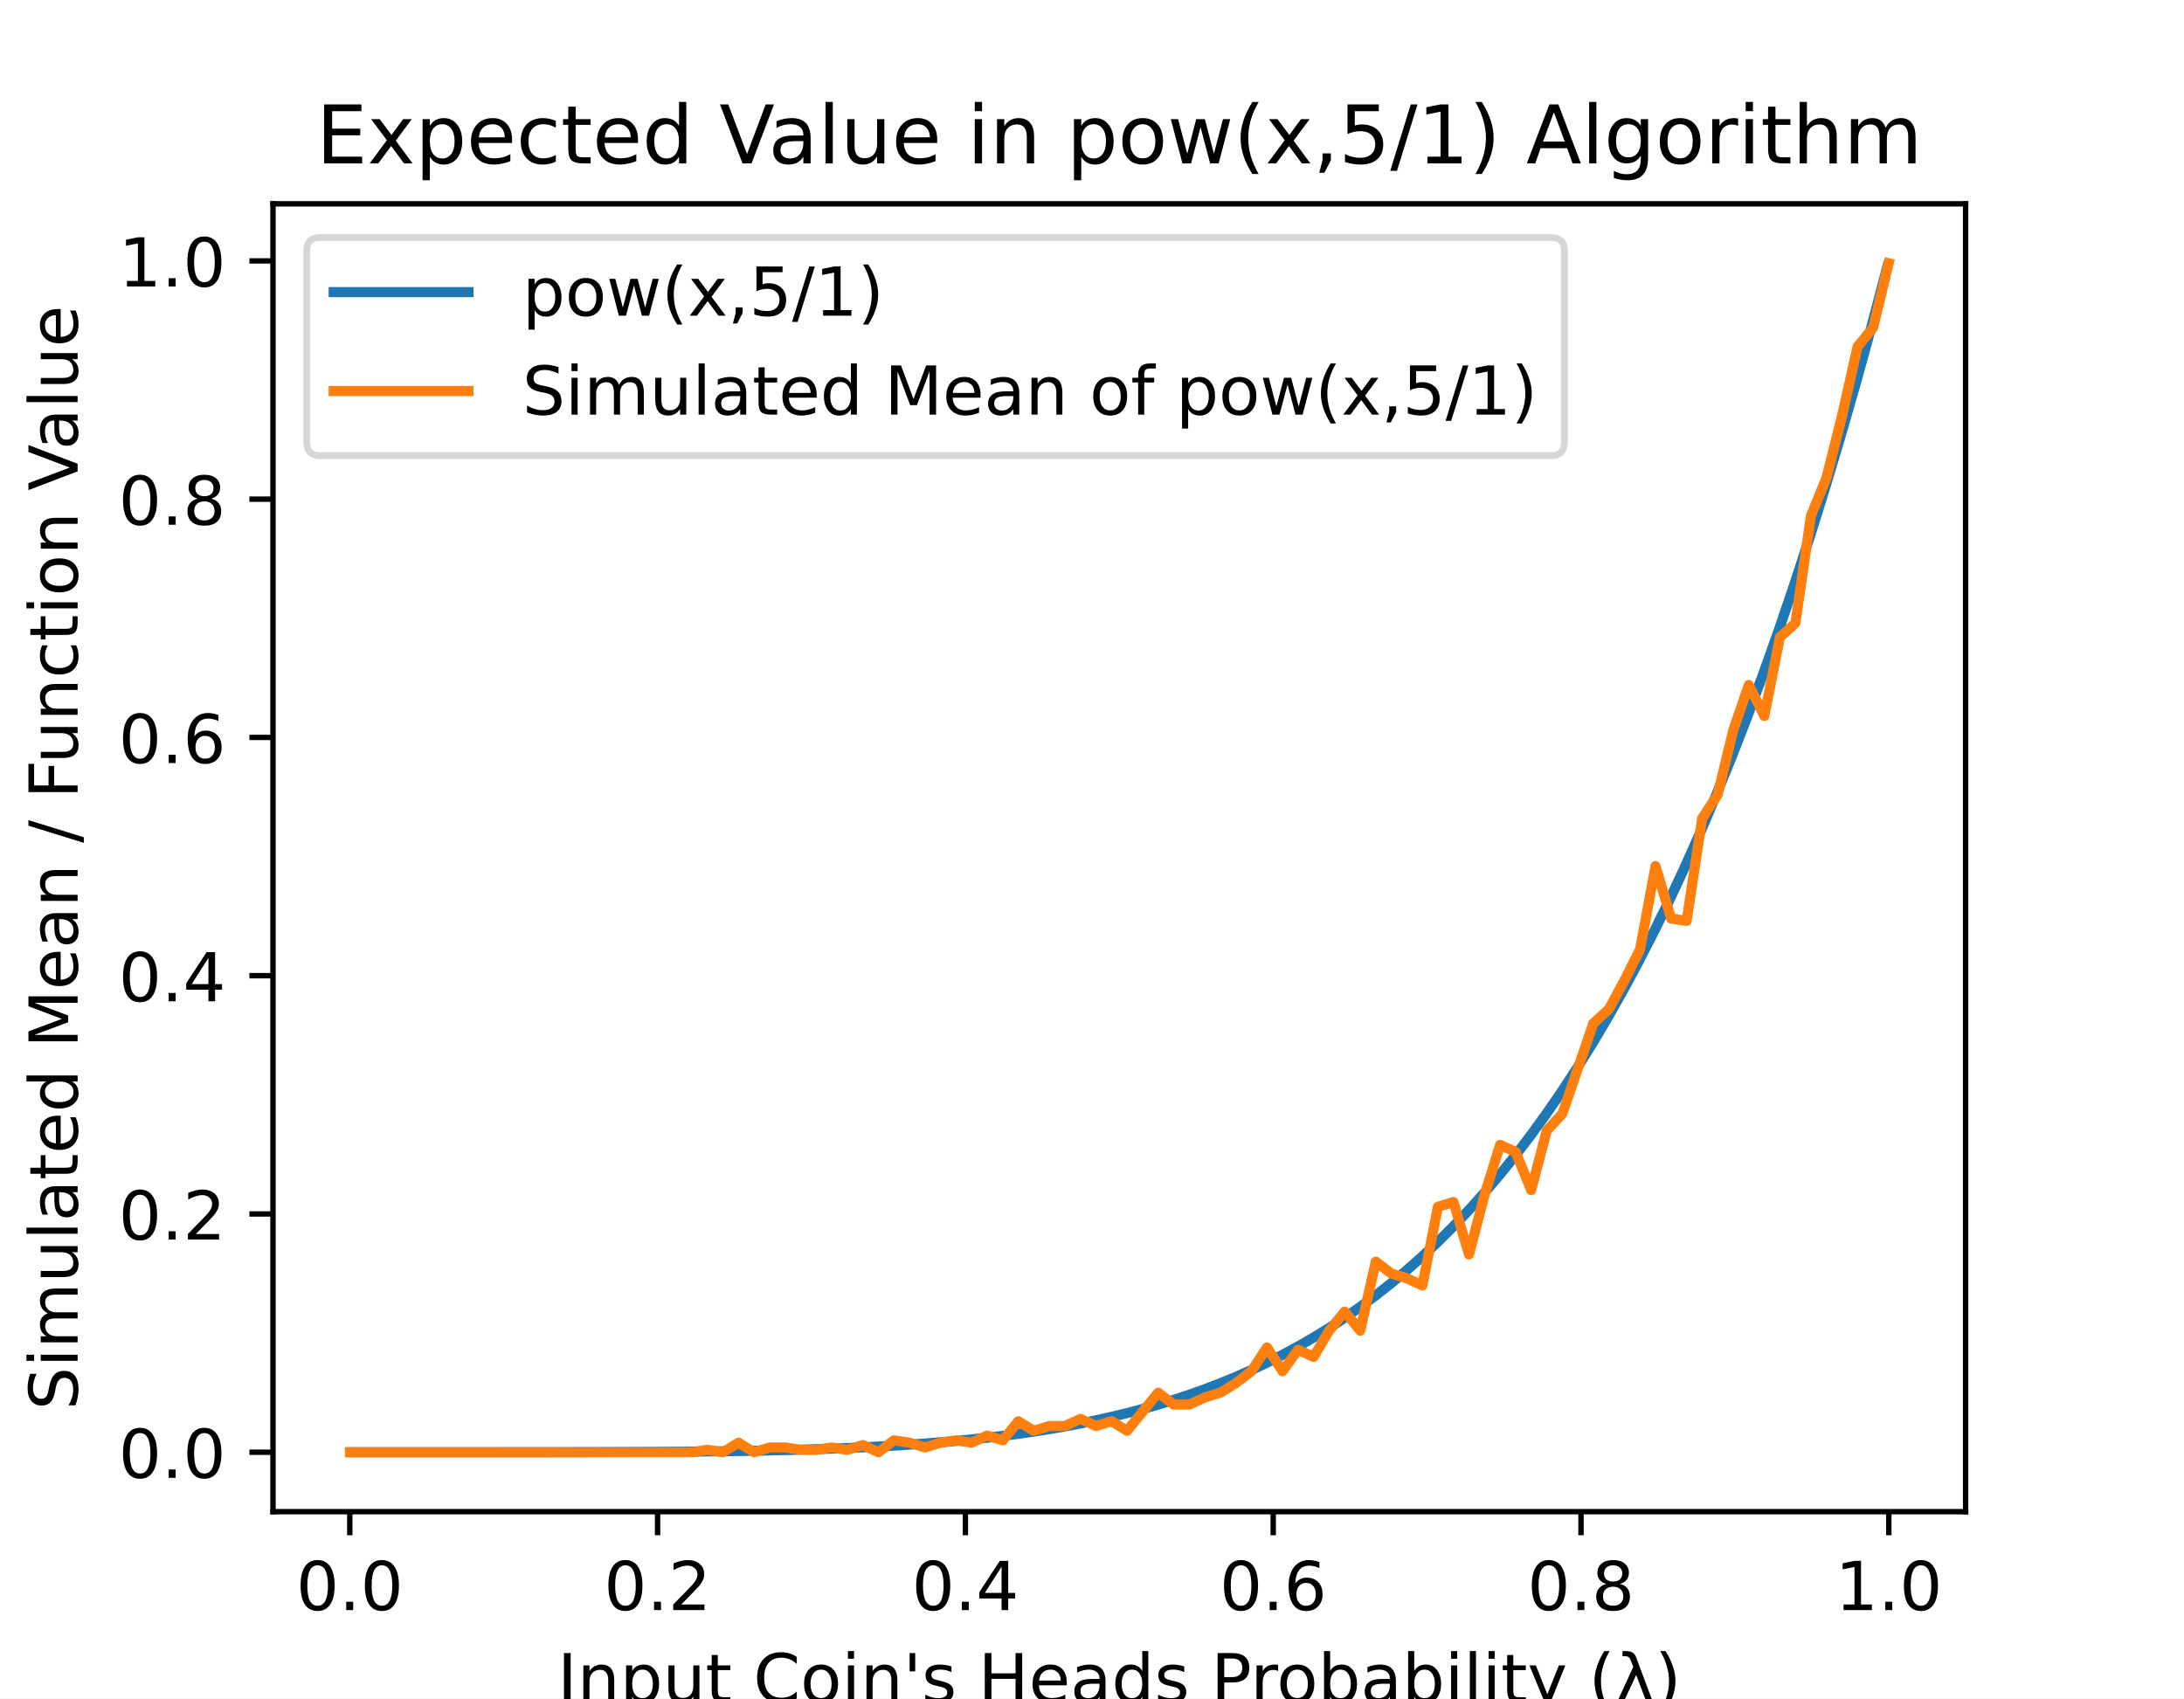
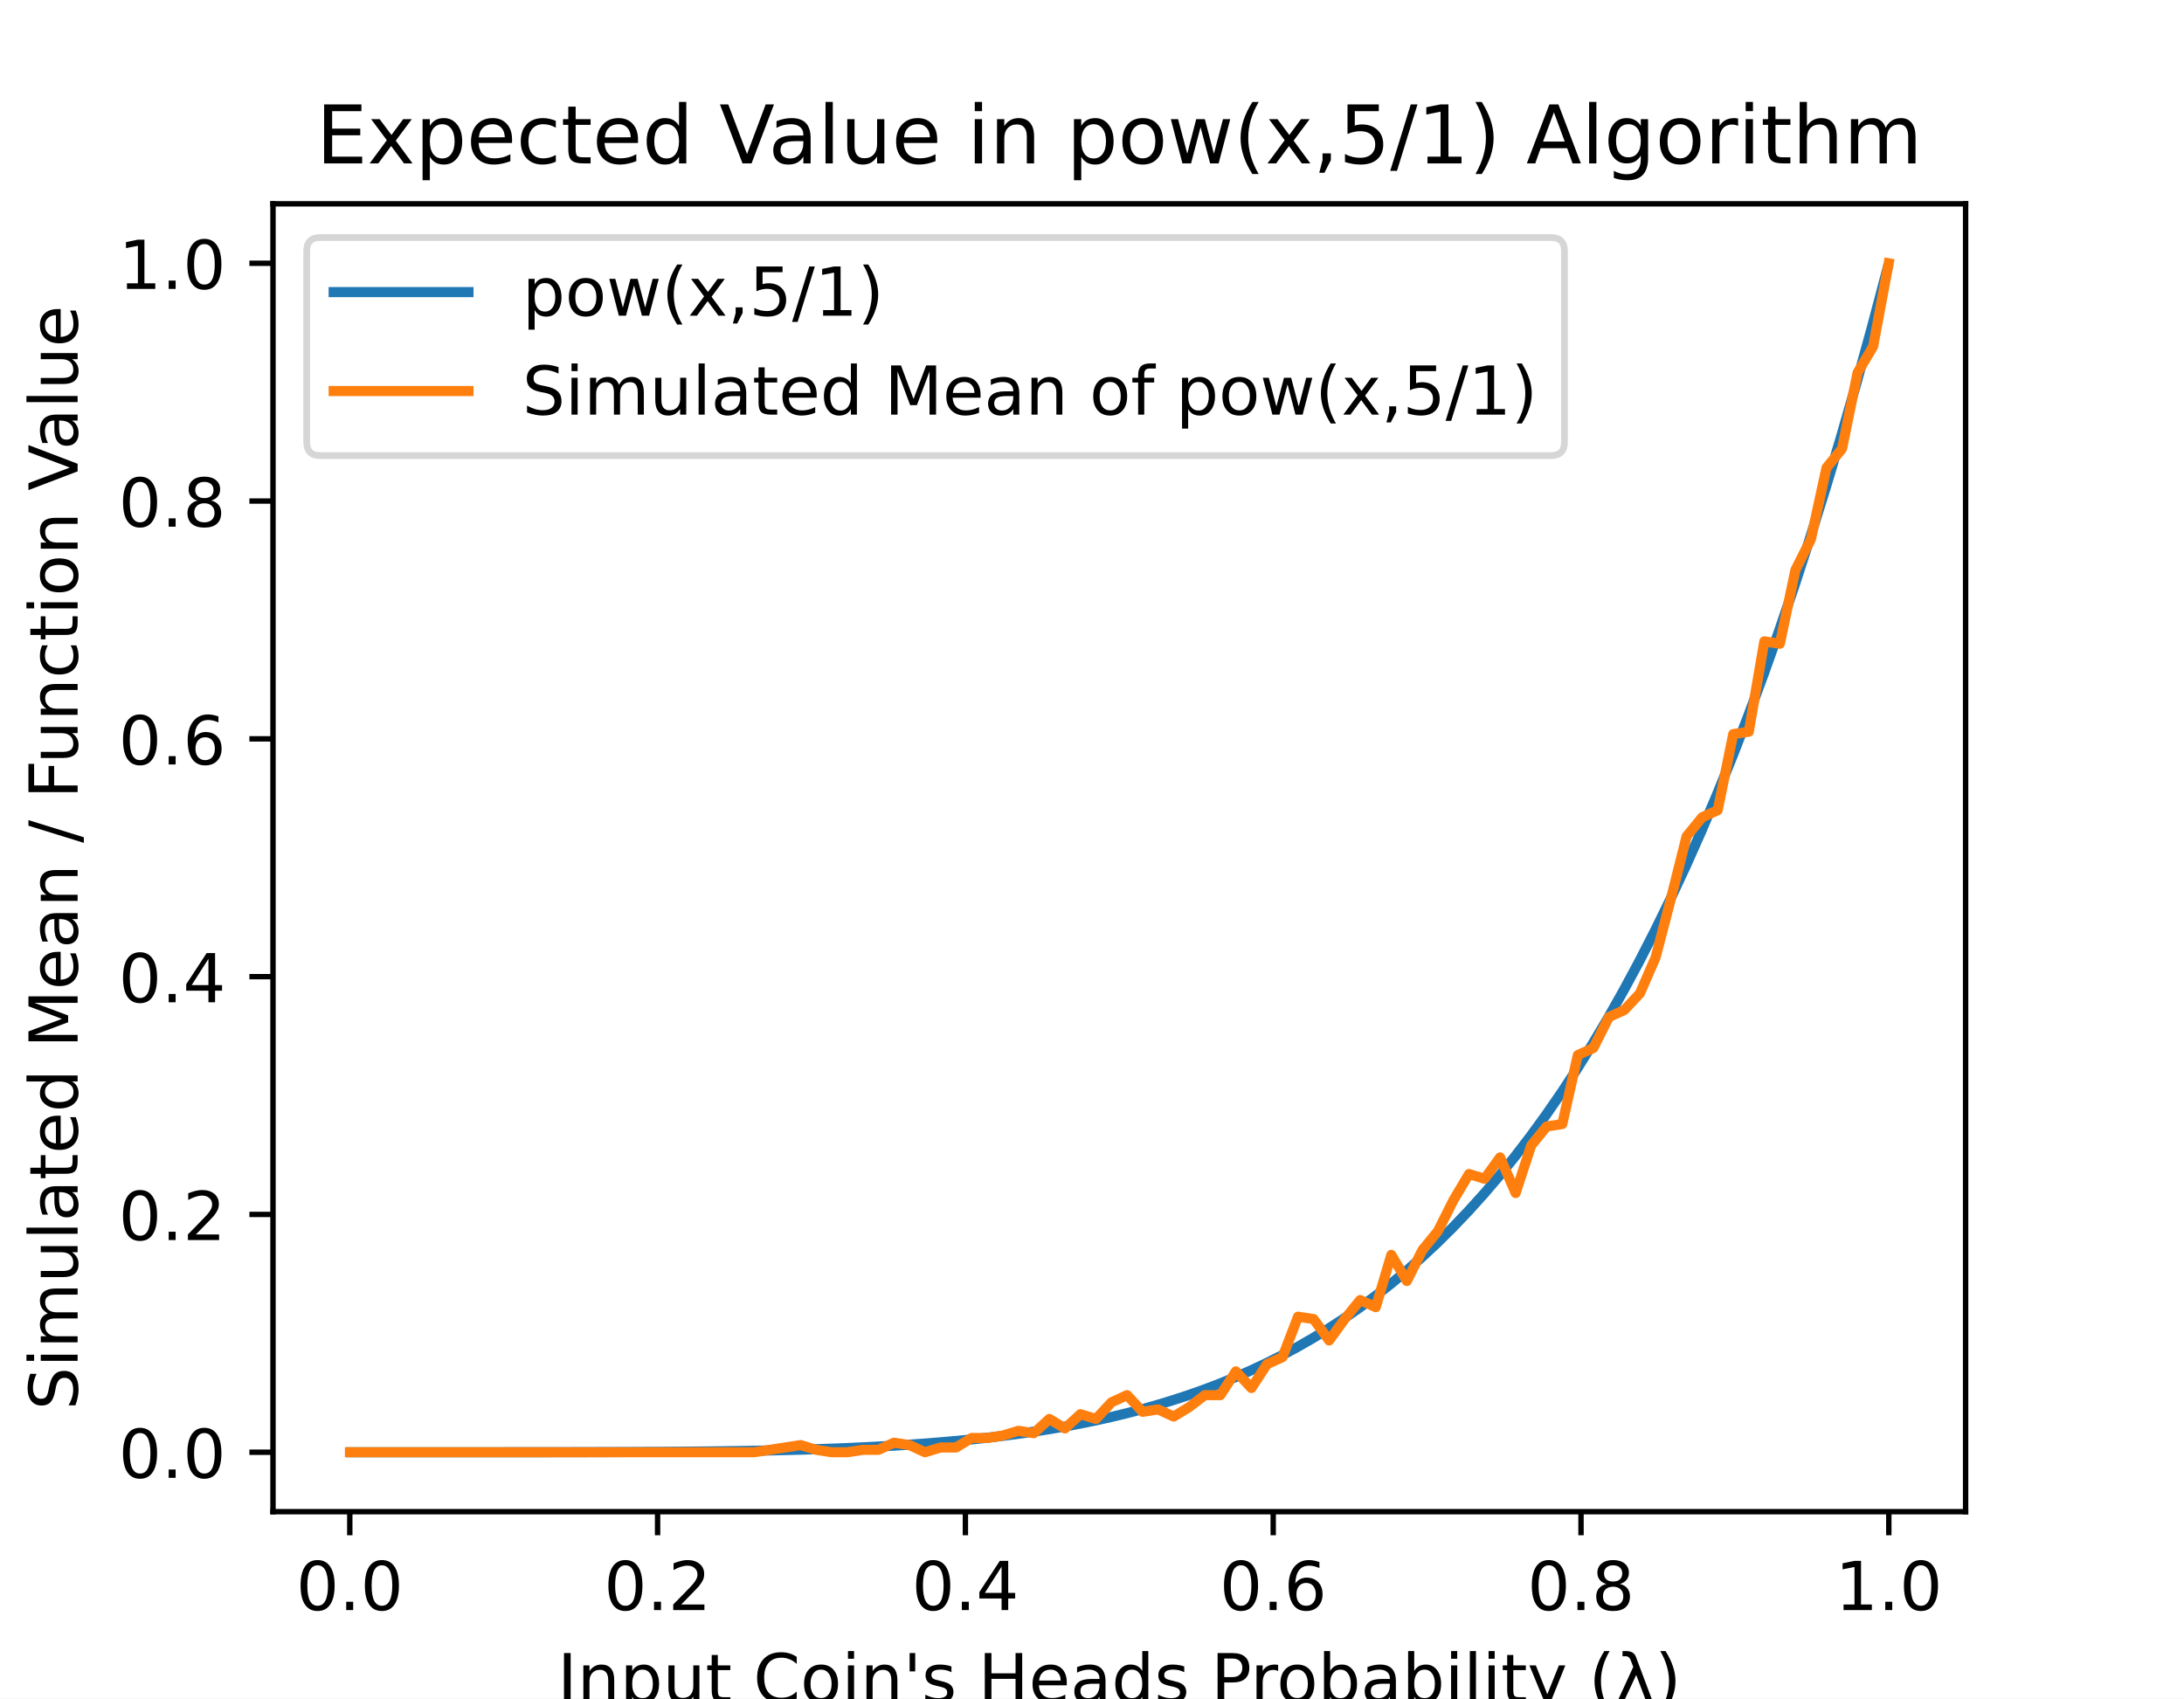
<svg xmlns="http://www.w3.org/2000/svg" xmlns:xlink="http://www.w3.org/1999/xlink" height="252pt" version="1.1" viewBox="0 0 324 252" width="324pt">
  <defs>
    <style type="text/css">
*{stroke-linecap:butt;stroke-linejoin:round;}
  </style>
  </defs>
  <g id="figure_1">
    <g id="patch_1">
      <path d="M 0 252  L 324 252  L 324 0  L 0 0  z " style="fill:#ffffff;" />
    </g>
    <g id="axes_1">
      <g id="patch_2">
        <path d="M 40.5 224.28  L 291.6 224.28  L 291.6 30.24  L 40.5 30.24  z " style="fill:#ffffff;" />
      </g>
      <g id="matplotlib.axis_1">
        <g id="xtick_1">
          <g id="line2d_1">
            <defs>
-               <path d="M 0 0  L 0 3.5  " id="m5f64f643ef" style="stroke:#000000;stroke-width:0.8;" />
+               <path d="M 0 0  L 0 3.5  " id="m5cde2185aa" style="stroke:#000000;stroke-width:0.8;" />
            </defs>
            <g>
-               <use style="stroke:#000000;stroke-width:0.8;" x="51.891" xlink:href="#m5f64f643ef" y="224.28" />
+               <use style="stroke:#000000;stroke-width:0.8;" x="51.891" xlink:href="#m5cde2185aa" y="224.28" />
            </g>
          </g>
          <g id="text_1">
            <text style="font-family:DejaVu Sans;font-size:10px;font-style:normal;font-weight:normal;text-anchor:middle;" transform="rotate(-0, 51.89081, 238.8784)" x="51.891" y="238.878">0.0</text>
          </g>
        </g>
        <g id="xtick_2">
          <g id="line2d_2">
            <g>
-               <use style="stroke:#000000;stroke-width:0.8;" x="97.554" xlink:href="#m5f64f643ef" y="224.28" />
+               <use style="stroke:#000000;stroke-width:0.8;" x="97.554" xlink:href="#m5cde2185aa" y="224.28" />
            </g>
          </g>
          <g id="text_2">
            <text style="font-family:DejaVu Sans;font-size:10px;font-style:normal;font-weight:normal;text-anchor:middle;" transform="rotate(-0, 97.55448, 238.8784)" x="97.554" y="238.878">0.2</text>
          </g>
        </g>
        <g id="xtick_3">
          <g id="line2d_3">
            <g>
-               <use style="stroke:#000000;stroke-width:0.8;" x="143.218" xlink:href="#m5f64f643ef" y="224.28" />
+               <use style="stroke:#000000;stroke-width:0.8;" x="143.218" xlink:href="#m5cde2185aa" y="224.28" />
            </g>
          </g>
          <g id="text_3">
            <text style="font-family:DejaVu Sans;font-size:10px;font-style:normal;font-weight:normal;text-anchor:middle;" transform="rotate(-0, 143.2182, 238.8784)" x="143.218" y="238.878">0.4</text>
          </g>
        </g>
        <g id="xtick_4">
          <g id="line2d_4">
            <g>
-               <use style="stroke:#000000;stroke-width:0.8;" x="188.882" xlink:href="#m5f64f643ef" y="224.28" />
+               <use style="stroke:#000000;stroke-width:0.8;" x="188.882" xlink:href="#m5cde2185aa" y="224.28" />
            </g>
          </g>
          <g id="text_4">
            <text style="font-family:DejaVu Sans;font-size:10px;font-style:normal;font-weight:normal;text-anchor:middle;" transform="rotate(-0, 188.8818, 238.8784)" x="188.882" y="238.878">0.6</text>
          </g>
        </g>
        <g id="xtick_5">
          <g id="line2d_5">
            <g>
-               <use style="stroke:#000000;stroke-width:0.8;" x="234.546" xlink:href="#m5f64f643ef" y="224.28" />
+               <use style="stroke:#000000;stroke-width:0.8;" x="234.546" xlink:href="#m5cde2185aa" y="224.28" />
            </g>
          </g>
          <g id="text_5">
            <text style="font-family:DejaVu Sans;font-size:10px;font-style:normal;font-weight:normal;text-anchor:middle;" transform="rotate(-0, 234.5455, 238.8784)" x="234.546" y="238.878">0.8</text>
          </g>
        </g>
        <g id="xtick_6">
          <g id="line2d_6">
            <g>
-               <use style="stroke:#000000;stroke-width:0.8;" x="280.209" xlink:href="#m5f64f643ef" y="224.28" />
+               <use style="stroke:#000000;stroke-width:0.8;" x="280.209" xlink:href="#m5cde2185aa" y="224.28" />
            </g>
          </g>
          <g id="text_6">
            <text style="font-family:DejaVu Sans;font-size:10px;font-style:normal;font-weight:normal;text-anchor:middle;" transform="rotate(-0, 280.2092, 238.8784)" x="280.209" y="238.878">1.0</text>
          </g>
        </g>
        <g id="text_7">
          <text style="font-family:DejaVu Sans;font-size:10px;font-style:normal;font-weight:normal;text-anchor:middle;" transform="rotate(-0, 166.05, 252.5566)" x="166.05" y="252.557">Input Coin's Heads Probability (λ)</text>
        </g>
      </g>
      <g id="matplotlib.axis_2">
        <g id="ytick_1">
          <g id="line2d_7">
            <defs>
-               <path d="M 0 0  L -3.5 0  " id="m35b22a03fe" style="stroke:#000000;stroke-width:0.8;" />
+               <path d="M 0 0  L -3.5 0  " id="m5e7e98f88f" style="stroke:#000000;stroke-width:0.8;" />
            </defs>
            <g>
-               <use style="stroke:#000000;stroke-width:0.8;" x="40.5" xlink:href="#m35b22a03fe" y="215.46" />
+               <use style="stroke:#000000;stroke-width:0.8;" x="40.5" xlink:href="#m5e7e98f88f" y="215.46" />
            </g>
          </g>
          <g id="text_8">
            <text style="font-family:DejaVu Sans;font-size:10px;font-style:normal;font-weight:normal;text-anchor:end;" transform="rotate(-0, 33.5, 219.2592)" x="33.5" y="219.259">0.0</text>
          </g>
        </g>
        <g id="ytick_2">
          <g id="line2d_8">
            <g>
-               <use style="stroke:#000000;stroke-width:0.8;" x="40.5" xlink:href="#m35b22a03fe" y="180.109" />
+               <use style="stroke:#000000;stroke-width:0.8;" x="40.5" xlink:href="#m5e7e98f88f" y="180.18" />
            </g>
          </g>
          <g id="text_9">
-             <text style="font-family:DejaVu Sans;font-size:10px;font-style:normal;font-weight:normal;text-anchor:end;" transform="rotate(-0, 33.5, 183.9085)" x="33.5" y="183.909">0.2</text>
+             <text style="font-family:DejaVu Sans;font-size:10px;font-style:normal;font-weight:normal;text-anchor:end;" transform="rotate(-0, 33.5, 183.9792)" x="33.5" y="183.979">0.2</text>
          </g>
        </g>
        <g id="ytick_3">
          <g id="line2d_9">
            <g>
-               <use style="stroke:#000000;stroke-width:0.8;" x="40.5" xlink:href="#m35b22a03fe" y="144.759" />
+               <use style="stroke:#000000;stroke-width:0.8;" x="40.5" xlink:href="#m5e7e98f88f" y="144.9" />
            </g>
          </g>
          <g id="text_10">
-             <text style="font-family:DejaVu Sans;font-size:10px;font-style:normal;font-weight:normal;text-anchor:end;" transform="rotate(-0, 33.5, 148.5578)" x="33.5" y="148.558">0.4</text>
+             <text style="font-family:DejaVu Sans;font-size:10px;font-style:normal;font-weight:normal;text-anchor:end;" transform="rotate(-0, 33.5, 148.6992)" x="33.5" y="148.699">0.4</text>
          </g>
        </g>
        <g id="ytick_4">
          <g id="line2d_10">
            <g>
-               <use style="stroke:#000000;stroke-width:0.8;" x="40.5" xlink:href="#m35b22a03fe" y="109.408" />
+               <use style="stroke:#000000;stroke-width:0.8;" x="40.5" xlink:href="#m5e7e98f88f" y="109.62" />
            </g>
          </g>
          <g id="text_11">
-             <text style="font-family:DejaVu Sans;font-size:10px;font-style:normal;font-weight:normal;text-anchor:end;" transform="rotate(-0, 33.5, 113.2071)" x="33.5" y="113.207">0.6</text>
+             <text style="font-family:DejaVu Sans;font-size:10px;font-style:normal;font-weight:normal;text-anchor:end;" transform="rotate(-0, 33.5, 113.4192)" x="33.5" y="113.419">0.6</text>
          </g>
        </g>
        <g id="ytick_5">
          <g id="line2d_11">
            <g>
-               <use style="stroke:#000000;stroke-width:0.8;" x="40.5" xlink:href="#m35b22a03fe" y="74.057" />
+               <use style="stroke:#000000;stroke-width:0.8;" x="40.5" xlink:href="#m5e7e98f88f" y="74.34" />
            </g>
          </g>
          <g id="text_12">
-             <text style="font-family:DejaVu Sans;font-size:10px;font-style:normal;font-weight:normal;text-anchor:end;" transform="rotate(-0, 33.5, 77.85641)" x="33.5" y="77.856">0.8</text>
+             <text style="font-family:DejaVu Sans;font-size:10px;font-style:normal;font-weight:normal;text-anchor:end;" transform="rotate(-0, 33.5, 78.13922)" x="33.5" y="78.139">0.8</text>
          </g>
        </g>
        <g id="ytick_6">
          <g id="line2d_12">
            <g>
-               <use style="stroke:#000000;stroke-width:0.8;" x="40.5" xlink:href="#m35b22a03fe" y="38.706" />
+               <use style="stroke:#000000;stroke-width:0.8;" x="40.5" xlink:href="#m5e7e98f88f" y="39.06" />
            </g>
          </g>
          <g id="text_13">
-             <text style="font-family:DejaVu Sans;font-size:10px;font-style:normal;font-weight:normal;text-anchor:end;" transform="rotate(-0, 33.5, 42.50571)" x="33.5" y="42.506">1.0</text>
+             <text style="font-family:DejaVu Sans;font-size:10px;font-style:normal;font-weight:normal;text-anchor:end;" transform="rotate(-0, 33.5, 42.85922)" x="33.5" y="42.859">1.0</text>
          </g>
        </g>
        <g id="text_14">
          <text style="font-family:DejaVu Sans;font-size:10px;font-style:normal;font-weight:normal;text-anchor:middle;" transform="rotate(-90, 11.51719, 127.26)" x="11.517" y="127.26">Simulated Mean / Function Value</text>
        </g>
      </g>
      <g id="line2d_13">
-         <path clip-path="url(#pdfcc45379f)" d="M 52.119 215.46  L 54.421 215.46  L 56.722 215.46  L 59.024 215.46  L 61.326 215.46  L 63.627 215.46  L 65.929 215.46  L 68.231 215.46  L 70.532 215.459  L 72.834 215.459  L 75.135 215.458  L 77.437 215.457  L 79.739 215.455  L 82.04 215.453  L 84.342 215.45  L 86.644 215.446  L 88.945 215.44  L 91.247 215.433  L 93.549 215.424  L 95.85 215.413  L 98.152 215.4  L 100.453 215.383  L 102.755 215.363  L 105.057 215.339  L 107.358 215.31  L 109.66 215.277  L 111.962 215.237  L 114.263 215.191  L 116.565 215.138  L 118.867 215.076  L 121.168 215.005  L 123.47 214.925  L 125.771 214.833  L 128.073 214.729  L 130.375 214.612  L 132.676 214.48  L 134.978 214.332  L 137.28 214.167  L 139.581 213.983  L 141.883 213.779  L 144.184 213.552  L 146.486 213.302  L 148.788 213.027  L 151.089 212.724  L 153.391 212.391  L 155.693 212.027  L 157.994 211.629  L 160.296 211.195  L 162.598 210.723  L 164.899 210.209  L 167.201 209.652  L 169.502 209.049  L 171.804 208.397  L 174.106 207.692  L 176.407 206.933  L 178.709 206.115  L 181.011 205.236  L 183.312 204.292  L 185.614 203.279  L 187.916 202.194  L 190.217 201.033  L 192.519 199.792  L 194.82 198.467  L 197.122 197.054  L 199.424 195.548  L 201.725 193.946  L 204.027 192.242  L 206.329 190.432  L 208.63 188.51  L 210.932 186.473  L 213.233 184.313  L 215.535 182.028  L 217.837 179.609  L 220.138 177.053  L 222.44 174.353  L 224.742 171.504  L 227.043 168.498  L 229.345 165.33  L 231.647 161.994  L 233.948 158.482  L 236.25 154.788  L 238.551 150.905  L 240.853 146.826  L 243.155 142.543  L 245.456 138.049  L 247.758 133.336  L 250.06 128.396  L 252.361 123.221  L 254.663 117.803  L 256.965 112.133  L 259.266 106.203  L 261.568 100.004  L 263.869 93.526  L 266.171 86.761  L 268.473 79.699  L 270.774 72.331  L 273.076 64.645  L 275.378 56.633  L 277.679 48.285  L 279.981 39.588  " style="fill:none;stroke:#1f77b4;stroke-linecap:square;stroke-width:1.5;" />
+         <path clip-path="url(#p935720ce2f)" d="M 52.119 215.46  L 54.421 215.46  L 56.722 215.46  L 59.024 215.46  L 61.326 215.46  L 63.627 215.46  L 65.929 215.46  L 68.231 215.46  L 70.532 215.459  L 72.834 215.459  L 75.135 215.458  L 77.437 215.457  L 79.739 215.455  L 82.04 215.453  L 84.342 215.45  L 86.644 215.446  L 88.945 215.44  L 91.247 215.433  L 93.549 215.424  L 95.85 215.413  L 98.152 215.4  L 100.453 215.383  L 102.755 215.363  L 105.057 215.339  L 107.358 215.311  L 109.66 215.277  L 111.962 215.238  L 114.263 215.192  L 116.565 215.138  L 118.867 215.077  L 121.168 215.006  L 123.47 214.926  L 125.771 214.834  L 128.073 214.73  L 130.375 214.613  L 132.676 214.482  L 134.978 214.334  L 137.28 214.169  L 139.581 213.986  L 141.883 213.782  L 144.184 213.556  L 146.486 213.307  L 148.788 213.031  L 151.089 212.729  L 153.391 212.397  L 155.693 212.034  L 157.994 211.637  L 160.296 211.204  L 162.598 210.732  L 164.899 210.22  L 167.201 209.664  L 169.502 209.062  L 171.804 208.411  L 174.106 207.708  L 176.407 206.95  L 178.709 206.134  L 181.011 205.256  L 183.312 204.314  L 185.614 203.303  L 187.916 202.22  L 190.217 201.061  L 192.519 199.823  L 194.82 198.501  L 197.122 197.091  L 199.424 195.588  L 201.725 193.989  L 204.027 192.288  L 206.329 190.482  L 208.63 188.564  L 210.932 186.531  L 213.233 184.376  L 215.535 182.094  L 217.837 179.681  L 220.138 177.13  L 222.44 174.436  L 224.742 171.592  L 227.043 168.592  L 229.345 165.431  L 231.647 162.101  L 233.948 158.596  L 236.25 154.91  L 238.551 151.034  L 240.853 146.963  L 243.155 142.689  L 245.456 138.204  L 247.758 133.5  L 250.06 128.57  L 252.361 123.405  L 254.663 117.998  L 256.965 112.34  L 259.266 106.421  L 261.568 100.235  L 263.869 93.77  L 266.171 87.019  L 268.473 79.971  L 270.774 72.617  L 273.076 64.947  L 275.378 56.951  L 277.679 48.619  L 279.981 39.94  " style="fill:none;stroke:#1f77b4;stroke-linecap:square;stroke-width:1.5;" />
      </g>
      <g id="line2d_14">
-         <path clip-path="url(#pdfcc45379f)" d="M 51.914 215.46  L 54.219 215.46  L 56.525 215.46  L 58.831 215.46  L 61.137 215.46  L 63.443 215.46  L 65.748 215.46  L 68.054 215.46  L 70.36 215.46  L 72.666 215.46  L 74.971 215.46  L 77.277 215.46  L 79.583 215.46  L 81.889 215.46  L 84.195 215.46  L 86.5 215.46  L 88.806 215.46  L 91.112 215.46  L 93.418 215.46  L 95.724 215.46  L 98.029 215.46  L 100.335 215.46  L 102.641 215.46  L 104.947 215.106  L 107.252 215.46  L 109.558 214.046  L 111.864 215.46  L 114.17 214.753  L 116.476 214.753  L 118.781 215.106  L 121.087 215.106  L 123.393 214.753  L 125.699 215.106  L 128.005 214.399  L 130.31 215.46  L 132.616 213.692  L 134.922 214.046  L 137.228 214.753  L 139.533 214.046  L 141.839 213.692  L 144.145 214.046  L 146.451 212.985  L 148.757 213.692  L 151.062 210.864  L 153.368 212.278  L 155.674 211.571  L 157.98 211.571  L 160.286 210.511  L 162.591 211.571  L 164.897 210.864  L 167.203 212.278  L 169.509 209.45  L 171.814 206.622  L 174.12 208.39  L 176.426 208.39  L 178.732 207.329  L 181.038 206.622  L 183.343 205.208  L 185.649 203.441  L 187.955 199.906  L 190.261 203.441  L 192.567 200.259  L 194.872 201.32  L 197.178 197.431  L 199.484 194.603  L 201.79 197.431  L 204.095 187.179  L 206.401 188.947  L 208.707 189.654  L 211.013 190.715  L 213.319 179.049  L 215.624 178.342  L 217.93 186.119  L 220.236 177.281  L 222.542 169.858  L 224.848 170.918  L 227.153 176.574  L 229.459 167.737  L 231.765 165.262  L 234.071 158.545  L 236.376 151.829  L 238.682 149.708  L 240.988 145.466  L 243.294 140.87  L 245.6 128.497  L 247.905 136.274  L 250.211 136.628  L 252.517 121.427  L 254.823 117.892  L 257.129 108.347  L 259.434 101.631  L 261.74 106.226  L 264.046 94.561  L 266.352 92.44  L 268.657 76.532  L 270.963 70.876  L 273.269 61.684  L 275.575 51.433  L 277.881 48.605  L 280.186 39.06  " style="fill:none;stroke:#ff7f0e;stroke-linecap:square;stroke-width:1.5;" />
+         <path clip-path="url(#p935720ce2f)" d="M 51.914 215.46  L 54.219 215.46  L 56.525 215.46  L 58.831 215.46  L 61.137 215.46  L 63.443 215.46  L 65.748 215.46  L 68.054 215.46  L 70.36 215.46  L 72.666 215.46  L 74.971 215.46  L 77.277 215.46  L 79.583 215.46  L 81.889 215.46  L 84.195 215.46  L 86.5 215.46  L 88.806 215.46  L 91.112 215.46  L 93.418 215.46  L 95.724 215.46  L 98.029 215.46  L 100.335 215.46  L 102.641 215.46  L 104.947 215.46  L 107.252 215.46  L 109.558 215.46  L 111.864 215.46  L 114.17 215.107  L 116.476 214.754  L 118.781 214.402  L 121.087 215.107  L 123.393 215.46  L 125.699 215.46  L 128.005 215.107  L 130.31 215.107  L 132.616 214.049  L 134.922 214.402  L 137.228 215.46  L 139.533 214.754  L 141.839 214.754  L 144.145 213.343  L 146.451 213.343  L 148.757 212.99  L 151.062 212.285  L 153.368 212.638  L 155.674 210.521  L 157.98 211.932  L 160.286 209.815  L 162.591 210.521  L 164.897 208.051  L 167.203 206.993  L 169.509 209.462  L 171.814 209.11  L 174.12 210.168  L 176.426 208.757  L 178.732 206.993  L 181.038 206.993  L 183.343 203.465  L 185.649 205.934  L 187.955 202.406  L 190.261 201.348  L 192.567 195.35  L 194.872 195.703  L 197.178 198.878  L 199.484 195.703  L 201.79 192.881  L 204.095 193.939  L 206.401 186.178  L 208.707 190.058  L 211.013 185.472  L 213.319 182.65  L 215.624 178.063  L 217.93 174.182  L 220.236 174.888  L 222.542 171.713  L 224.848 177.005  L 227.153 169.949  L 229.459 167.126  L 231.765 166.774  L 234.071 156.542  L 236.376 155.484  L 238.682 150.898  L 240.988 149.839  L 243.294 147.37  L 245.6 142.078  L 247.905 133.258  L 250.211 124.085  L 252.517 121.262  L 254.823 120.204  L 257.129 108.914  L 259.434 108.562  L 261.74 95.155  L 264.046 95.508  L 266.352 84.571  L 268.657 79.985  L 270.963 69.401  L 273.269 66.578  L 275.575 55.289  L 277.881 51.408  L 280.186 39.06  " style="fill:none;stroke:#ff7f0e;stroke-linecap:square;stroke-width:1.5;" />
      </g>
      <g id="patch_3">
        <path d="M 40.5 224.28  L 40.5 30.24  " style="fill:none;stroke:#000000;stroke-linecap:square;stroke-linejoin:miter;stroke-width:0.8;" />
      </g>
      <g id="patch_4">
        <path d="M 291.6 224.28  L 291.6 30.24  " style="fill:none;stroke:#000000;stroke-linecap:square;stroke-linejoin:miter;stroke-width:0.8;" />
      </g>
      <g id="patch_5">
        <path d="M 40.5 224.28  L 291.6 224.28  " style="fill:none;stroke:#000000;stroke-linecap:square;stroke-linejoin:miter;stroke-width:0.8;" />
      </g>
      <g id="patch_6">
        <path d="M 40.5 30.24  L 291.6 30.24  " style="fill:none;stroke:#000000;stroke-linecap:square;stroke-linejoin:miter;stroke-width:0.8;" />
      </g>
      <g id="text_15">
        <text style="font-family:DejaVu Sans;font-size:12px;font-style:normal;font-weight:normal;text-anchor:middle;" transform="rotate(-0, 166.05, 24.24)" x="166.05" y="24.24">Expected Value in pow(x,5/1) Algorithm</text>
      </g>
      <g id="legend_1">
        <g id="patch_7">
          <path d="M 47.5 67.596  L 230.092 67.596  Q 232.092 67.596 232.092 65.596  L 232.092 37.24  Q 232.092 35.24 230.092 35.24  L 47.5 35.24  Q 45.5 35.24 45.5 37.24  L 45.5 65.596  Q 45.5 67.596 47.5 67.596  z " style="fill:#ffffff;opacity:0.8;stroke:#cccccc;stroke-linejoin:miter;" />
        </g>
        <g id="line2d_15">
          <path d="M 49.5 43.338  L 69.5 43.338  " style="fill:none;stroke:#1f77b4;stroke-linecap:square;stroke-width:1.5;" />
        </g>
        <g id="line2d_16" />
        <g id="text_16">
          <text style="font-family:DejaVu Sans;font-size:10px;font-style:normal;font-weight:normal;text-anchor:start;" transform="rotate(-0, 77.5, 46.83844)" x="77.5" y="46.838">pow(x,5/1)</text>
        </g>
        <g id="line2d_17">
          <path d="M 49.5 58.017  L 69.5 58.017  " style="fill:none;stroke:#ff7f0e;stroke-linecap:square;stroke-width:1.5;" />
        </g>
        <g id="line2d_18" />
        <g id="text_17">
          <text style="font-family:DejaVu Sans;font-size:10px;font-style:normal;font-weight:normal;text-anchor:start;" transform="rotate(-0, 77.5, 61.51656)" x="77.5" y="61.517">Simulated Mean of pow(x,5/1)</text>
        </g>
      </g>
    </g>
  </g>
  <defs>
-     <clipPath id="pdfcc45379f">
+     <clipPath id="p935720ce2f">
      <rect height="194.04" width="251.1" x="40.5" y="30.24" />
    </clipPath>
  </defs>
</svg>
